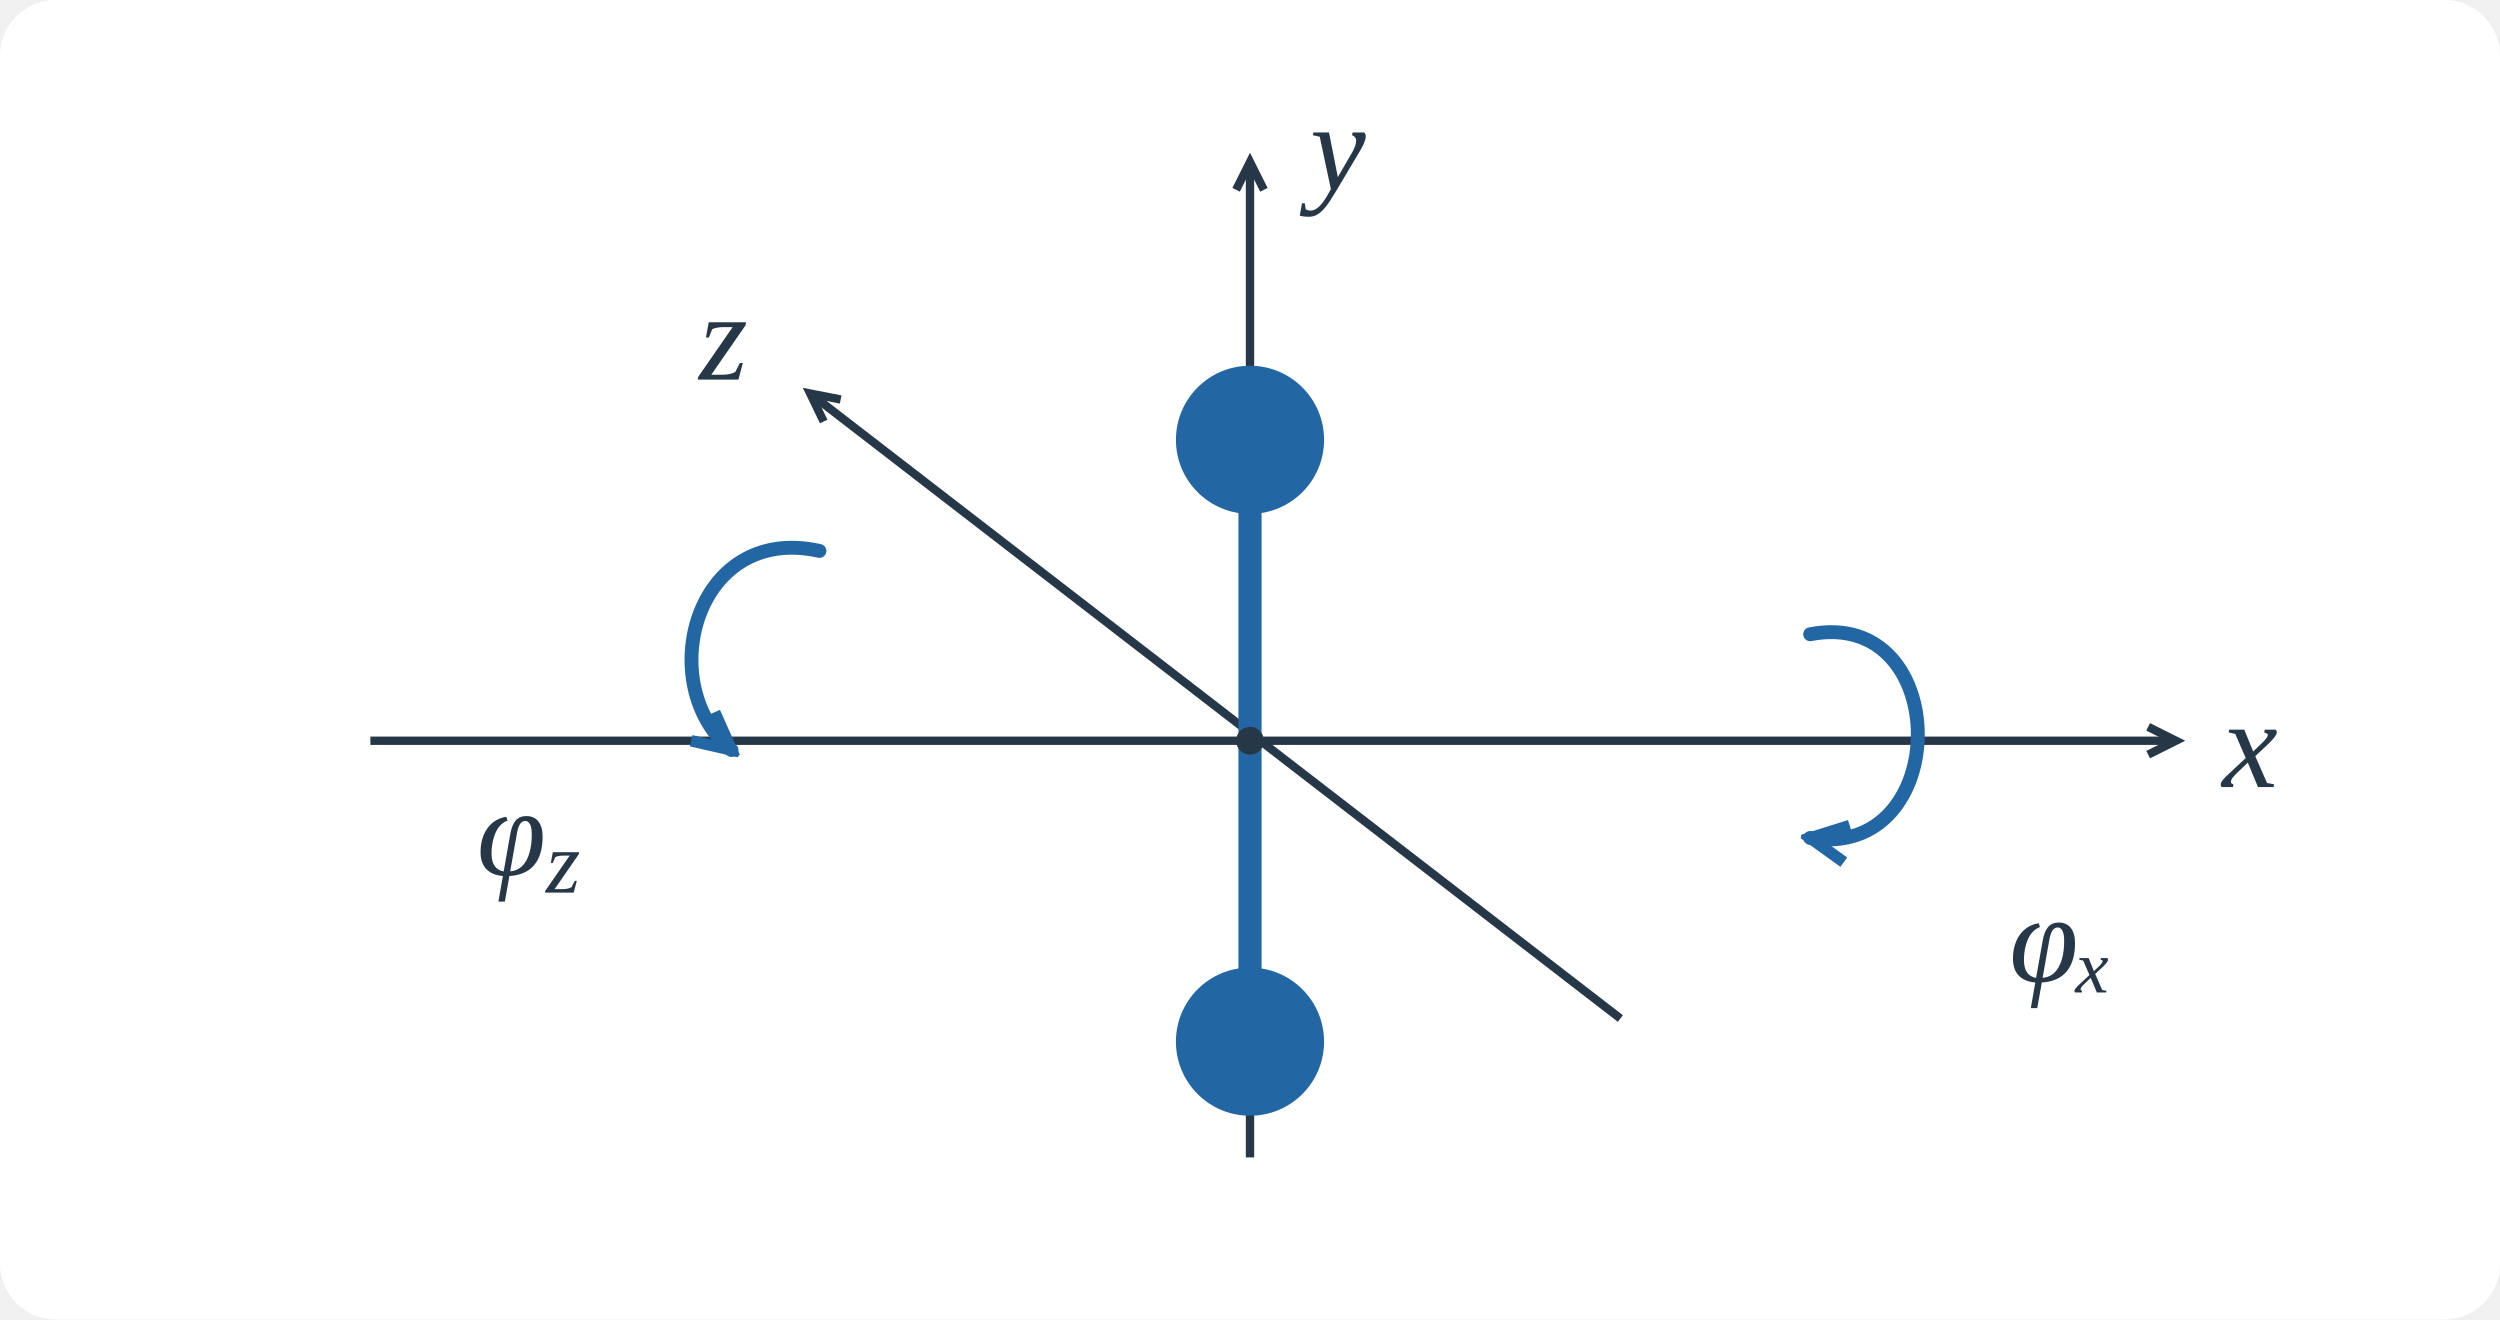
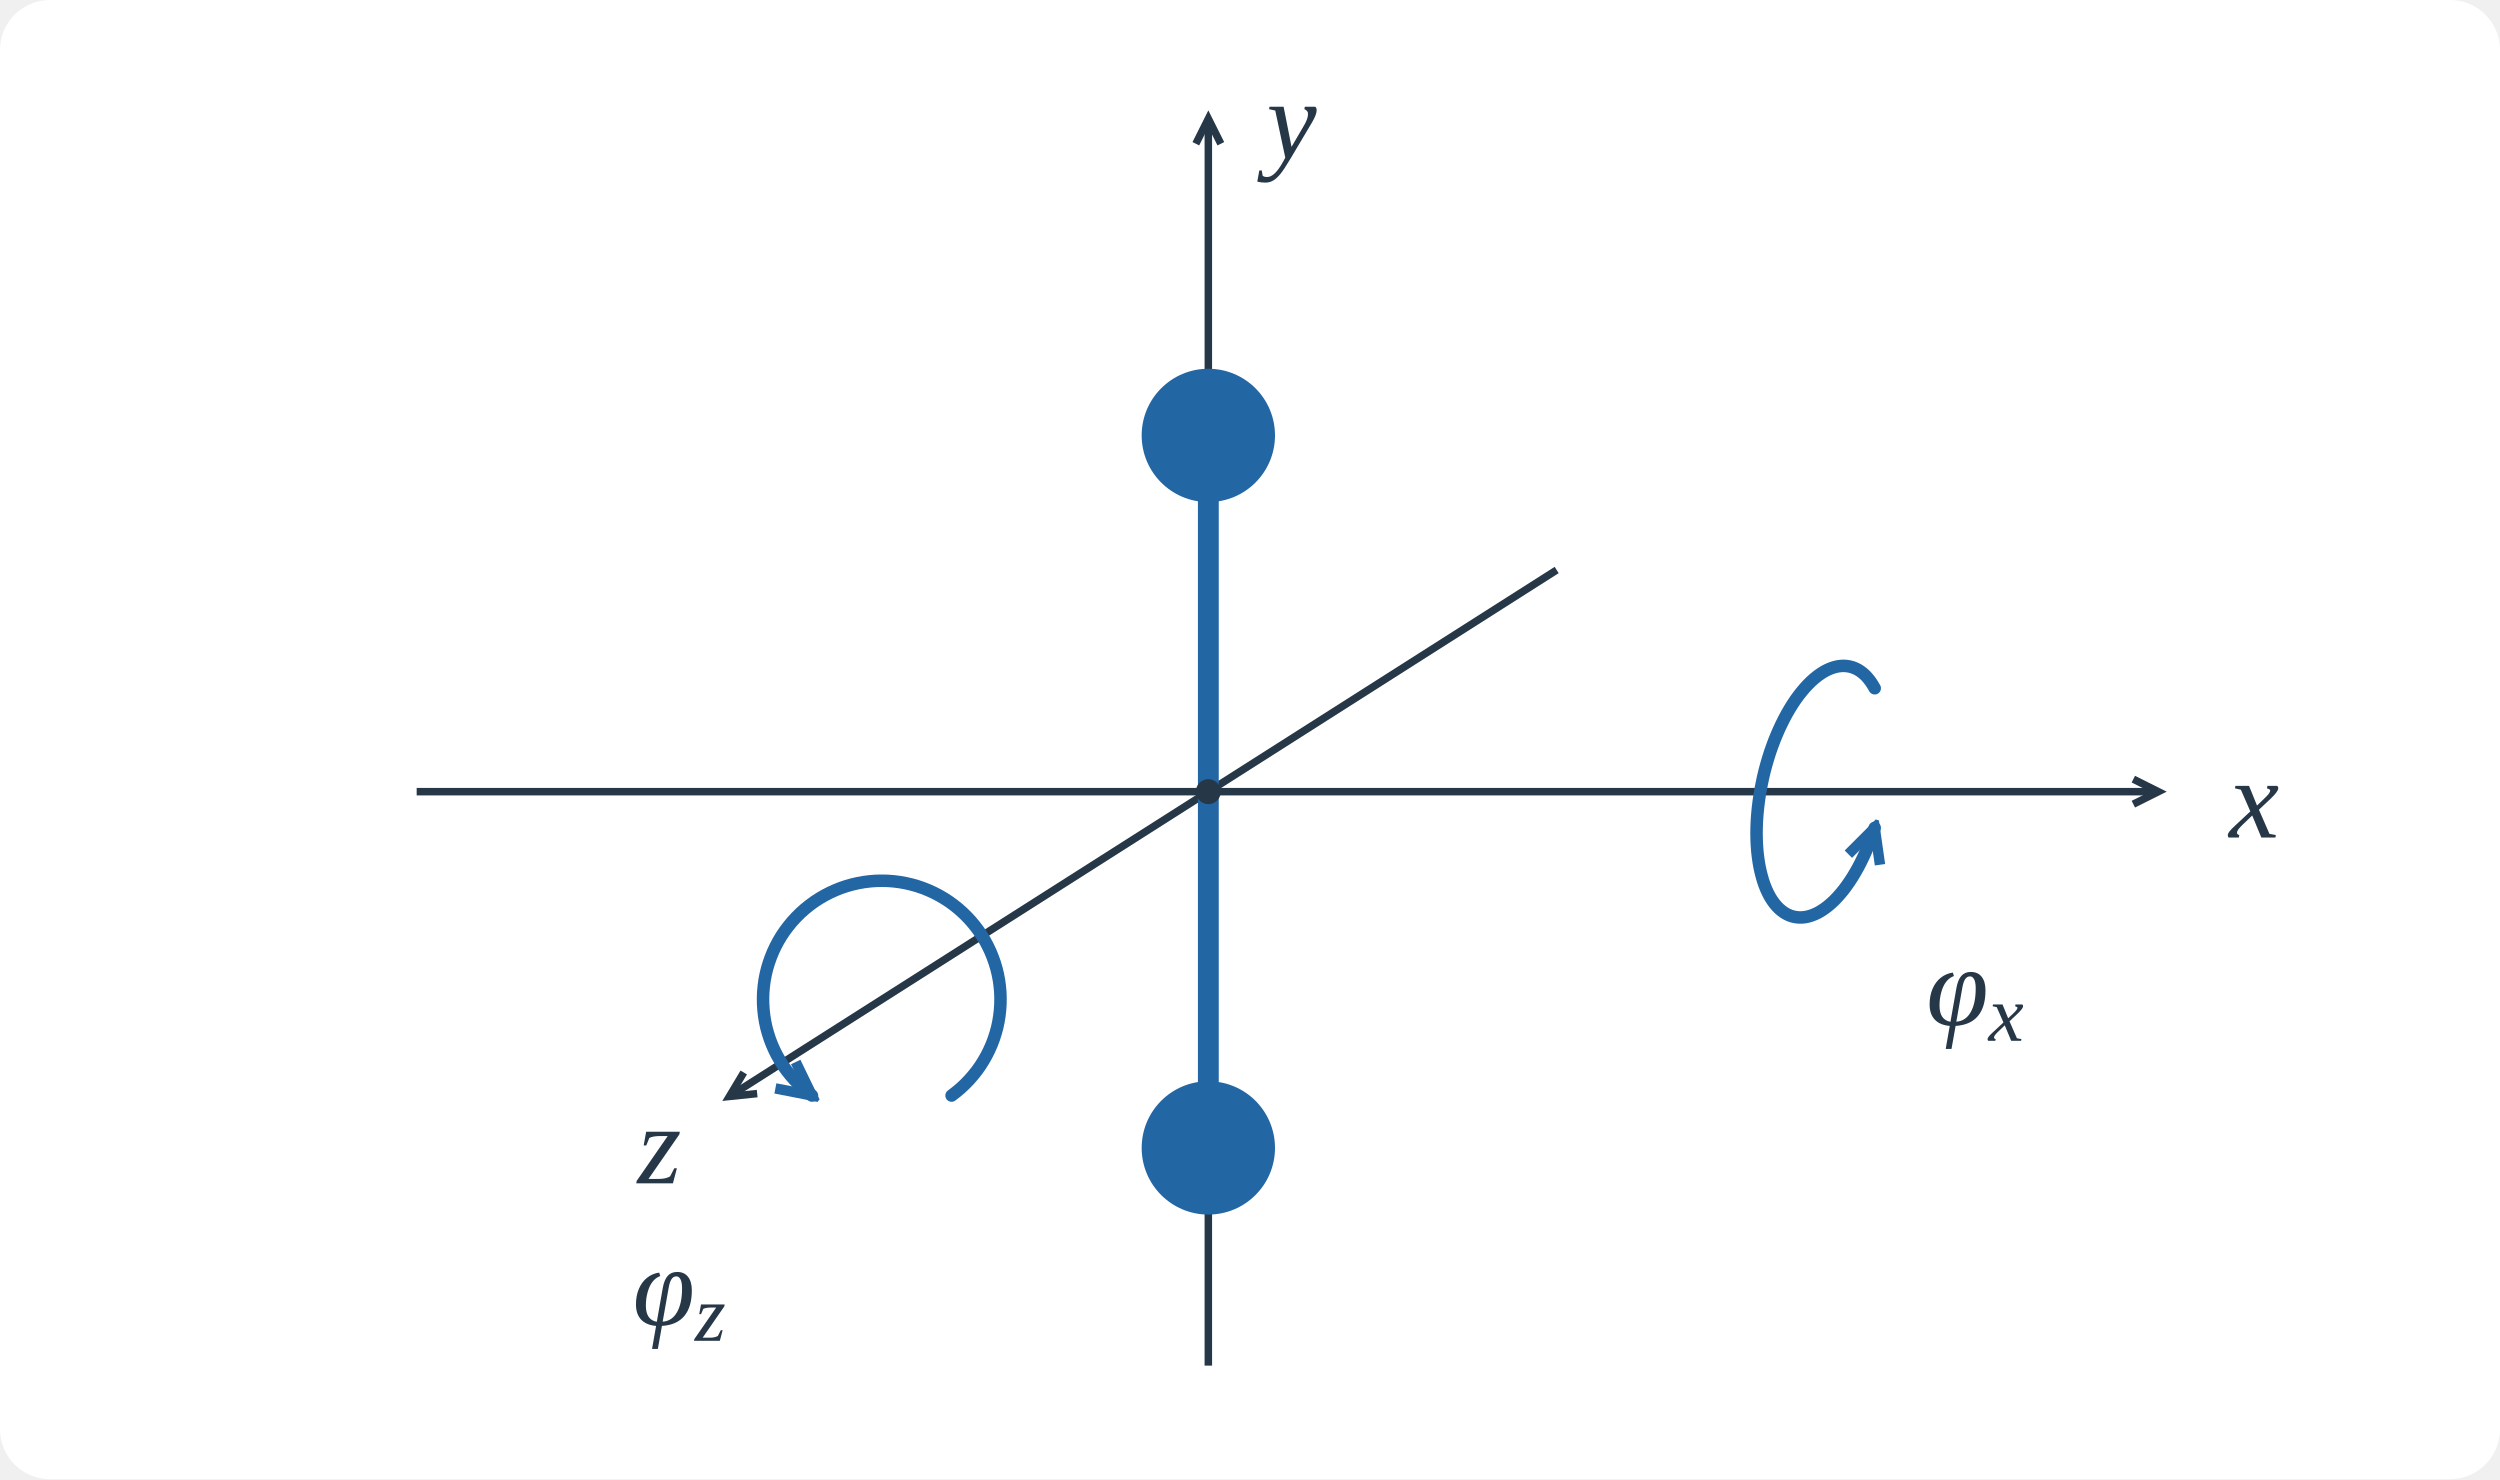
- <svg xmlns="http://www.w3.org/2000/svg" viewBox="0 0 540 285" role="img" aria-labelledby="title desc">
+ <svg xmlns="http://www.w3.org/2000/svg" viewBox="0 0 600 355" role="img" aria-labelledby="title desc">
  <defs>
    <marker id="arrow" markerWidth="10" markerHeight="10" refX="8" refY="5" orient="auto-start-reverse" markerUnits="userSpaceOnUse">
      <path d="M2 2 L8 5 L2 8" fill="none" stroke="#263747" stroke-width="1.8" />
    </marker>
    <marker id="route" markerWidth="12" markerHeight="12" refX="10" refY="6" orient="auto-start-reverse" markerUnits="userSpaceOnUse">
      <path d="M2 2 L10 6 L2 10" fill="none" stroke="#2366a4" stroke-width="2.5" />
    </marker>
    <pattern id="shade" width="10" height="10" patternUnits="userSpaceOnUse">
      <path d="M-2 2 L2 -2 M0 10 L10 0 M8 12 L12 8" stroke="#aac5db" stroke-width="1.2" />
    </pattern>
  </defs>
  <style>text{font-family:Arial,Helvetica,sans-serif;font-size:24px;fill:#263747}.math{font-family:Georgia,'Times New Roman',serif;font-style:italic;font-size:27px}.small{font-size:21px}.heading{font-size:26px;font-weight:600}.wall{stroke:#263747;stroke-width:2.6;fill:none;stroke-linejoin:round;stroke-linecap:round}.axis{stroke:#263747;stroke-width:1.8;fill:none;marker-end:url(#arrow)}.curve{stroke:#2366a4;stroke-width:3;fill:none;stroke-linecap:round;stroke-linejoin:round}.guide{stroke:#8193a5;stroke-width:1.4;stroke-dasharray:6 6;fill:none}.pipe{stroke:#263747;stroke-width:8;fill:none;stroke-linejoin:round;stroke-linecap:round}.bore{stroke:#fff;stroke-width:3.5;fill:none;stroke-linejoin:round;stroke-linecap:round}</style>
-   <rect width="540" height="285" rx="12" fill="#fff" />
-   <path d="M80 160 L470 160" class="axis" />
-   <path d="M270 250 L270 35" class="axis" />
-   <path d="M350 220 L175 85" class="axis" />
-   <path d="M270 95 L270 225" class="wall" style="stroke:#2366a4;stroke-width:5" />
-   <circle cx="270" cy="95" r="16" fill="#2366a4" />
-   <circle cx="270" cy="225" r="16" fill="#2366a4" />
-   <circle cx="270" cy="160" r="3" fill="#263747" />
-   <text x="480" y="170" class="math" text-anchor="start">x</text>
-   <text x="283" y="41" class="math" text-anchor="start">y</text>
-   <text x="151" y="82" class="math" text-anchor="start">z</text>
-   <path d="M391 137 C422 131 422 186 391 181" class="curve" marker-end="url(#route)" />
-   <text x="434" y="212" class="math" text-anchor="start">φₓ</text>
-   <path d="M177 119 C150 113 141 148 158 162" class="curve" marker-end="url(#route)" />
-   <text x="103" y="189" class="math">φ<tspan baseline-shift="sub" font-size="19">z</tspan>
+   <rect width="600" height="355" rx="12" fill="#fff" />
+   <path d="M100.0 190.0 L518.0 190.0" class="axis" />
+   <path d="M290.0 327.75 L290.0 28.5" class="axis" />
+   <path d="M373.6 136.8 L175.05 263.15" class="axis" />
+   <path d="M290.0 104.5 L290.0 275.5" class="wall" style="stroke:#2366a4;stroke-width:5" />
+   <circle cx="290.0" cy="104.5" r="16" fill="#2366a4" />
+   <circle cx="290.0" cy="275.5" r="16" fill="#2366a4" />
+   <circle cx="290" cy="190" r="3" fill="#263747" />
+   <text x="535" y="201" class="math" text-anchor="start">x</text>
+   <text x="304" y="38" class="math" text-anchor="start">y</text>
+   <text x="153" y="284" class="math" text-anchor="start">z</text>
+   <path d="M449.93 165.18 L449.45 164.35 L448.94 163.58 L448.40 162.88 L447.84 162.24 L447.24 161.68 L446.62 161.19 L445.98 160.77 L445.31 160.43 L444.63 160.16 L443.92 159.97 L443.20 159.85 L442.47 159.80 L441.72 159.84 L440.96 159.95 L440.19 160.14 L439.41 160.40 L438.63 160.73 L437.84 161.14 L437.05 161.63 L436.27 162.18 L435.48 162.81 L434.70 163.50 L433.93 164.26 L433.16 165.09 L432.41 165.98 L431.66 166.93 L430.93 167.93 L430.22 169.00 L429.53 170.11 L428.85 171.28 L428.20 172.50 L427.57 173.75 L426.96 175.05 L426.38 176.39 L425.82 177.76 L425.30 179.16 L424.80 180.59 L424.34 182.05 L423.91 183.52 L423.51 185.01 L423.15 186.51 L422.83 188.03 L422.54 189.54 L422.28 191.06 L422.07 192.57 L421.89 194.08 L421.75 195.58 L421.65 197.06 L421.59 198.53 L421.57 199.97 L421.59 201.39 L421.65 202.78 L421.75 204.14 L421.89 205.47 L422.07 206.75 L422.28 207.99 L422.54 209.19 L422.83 210.33 L423.15 211.43 L423.51 212.47 L423.91 213.46 L424.34 214.38 L424.80 215.25 L425.30 216.05 L425.82 216.78 L426.38 217.45 L426.96 218.05 L427.57 218.57 L428.20 219.03 L428.85 219.41 L429.53 219.72 L430.22 219.95 L430.93 220.10 L431.66 220.18 L432.41 220.19 L433.16 220.12 L433.93 219.97 L434.70 219.74 L435.48 219.44 L436.27 219.07 L437.05 218.62 L437.84 218.10 L438.63 217.51 L439.41 216.85 L440.19 216.13 L440.96 215.33 L441.72 214.47 L442.47 213.56 L443.20 212.58 L443.92 211.54 L444.63 210.45 L445.31 209.31 L445.98 208.12 L446.62 206.88 L447.24 205.60 L447.84 204.28 L448.40 202.93 L448.94 201.54 L449.45 200.12 L449.93 198.68" class="curve" marker-end="url(#route)" />
+   <path d="M228.38 262.93 L229.51 262.06 L230.61 261.13 L231.65 260.15 L232.64 259.12 L233.58 258.04 L234.47 256.92 L235.30 255.75 L236.06 254.54 L236.77 253.29 L237.41 252.01 L237.99 250.70 L238.50 249.36 L238.94 248.00 L239.32 246.62 L239.62 245.22 L239.85 243.80 L240.01 242.38 L240.10 240.95 L240.12 239.52 L240.07 238.09 L239.94 236.66 L239.75 235.24 L239.48 233.83 L239.14 232.44 L238.73 231.07 L238.25 229.72 L237.71 228.39 L237.10 227.10 L236.43 225.83 L235.69 224.60 L234.89 223.41 L234.03 222.27 L233.12 221.16 L232.15 220.11 L231.13 219.10 L230.07 218.15 L228.95 217.25 L227.79 216.40 L226.59 215.62 L225.35 214.90 L224.08 214.24 L222.78 213.65 L221.45 213.12 L220.09 212.66 L218.71 212.27 L217.32 211.95 L215.91 211.70 L214.49 211.52 L213.06 211.41 L211.62 211.38 L210.19 211.41 L208.76 211.52 L207.34 211.70 L205.93 211.95 L204.54 212.27 L203.16 212.66 L201.80 213.12 L200.47 213.65 L199.17 214.24 L197.90 214.90 L196.66 215.62 L195.46 216.40 L194.30 217.25 L193.18 218.15 L192.12 219.10 L191.10 220.11 L190.13 221.16 L189.22 222.27 L188.36 223.41 L187.56 224.60 L186.82 225.83 L186.15 227.10 L185.54 228.39 L185.00 229.72 L184.52 231.07 L184.11 232.44 L183.77 233.83 L183.50 235.24 L183.31 236.66 L183.18 238.09 L183.13 239.52 L183.15 240.95 L183.24 242.38 L183.40 243.80 L183.63 245.22 L183.93 246.62 L184.31 248.00 L184.75 249.36 L185.26 250.70 L185.84 252.01 L186.48 253.29 L187.19 254.54 L187.95 255.75 L188.78 256.92 L189.67 258.04 L190.61 259.12 L191.60 260.15 L192.64 261.13 L193.74 262.06 L194.87 262.93" class="curve" marker-end="url(#route)" />
+   <text x="474" y="246" class="math" text-anchor="middle">φ<tspan baseline-shift="sub" font-size="19">x</tspan>
+   </text>
+   <text x="163" y="318" class="math" text-anchor="middle">φ<tspan baseline-shift="sub" font-size="19">z</tspan>
  </text>
</svg>
